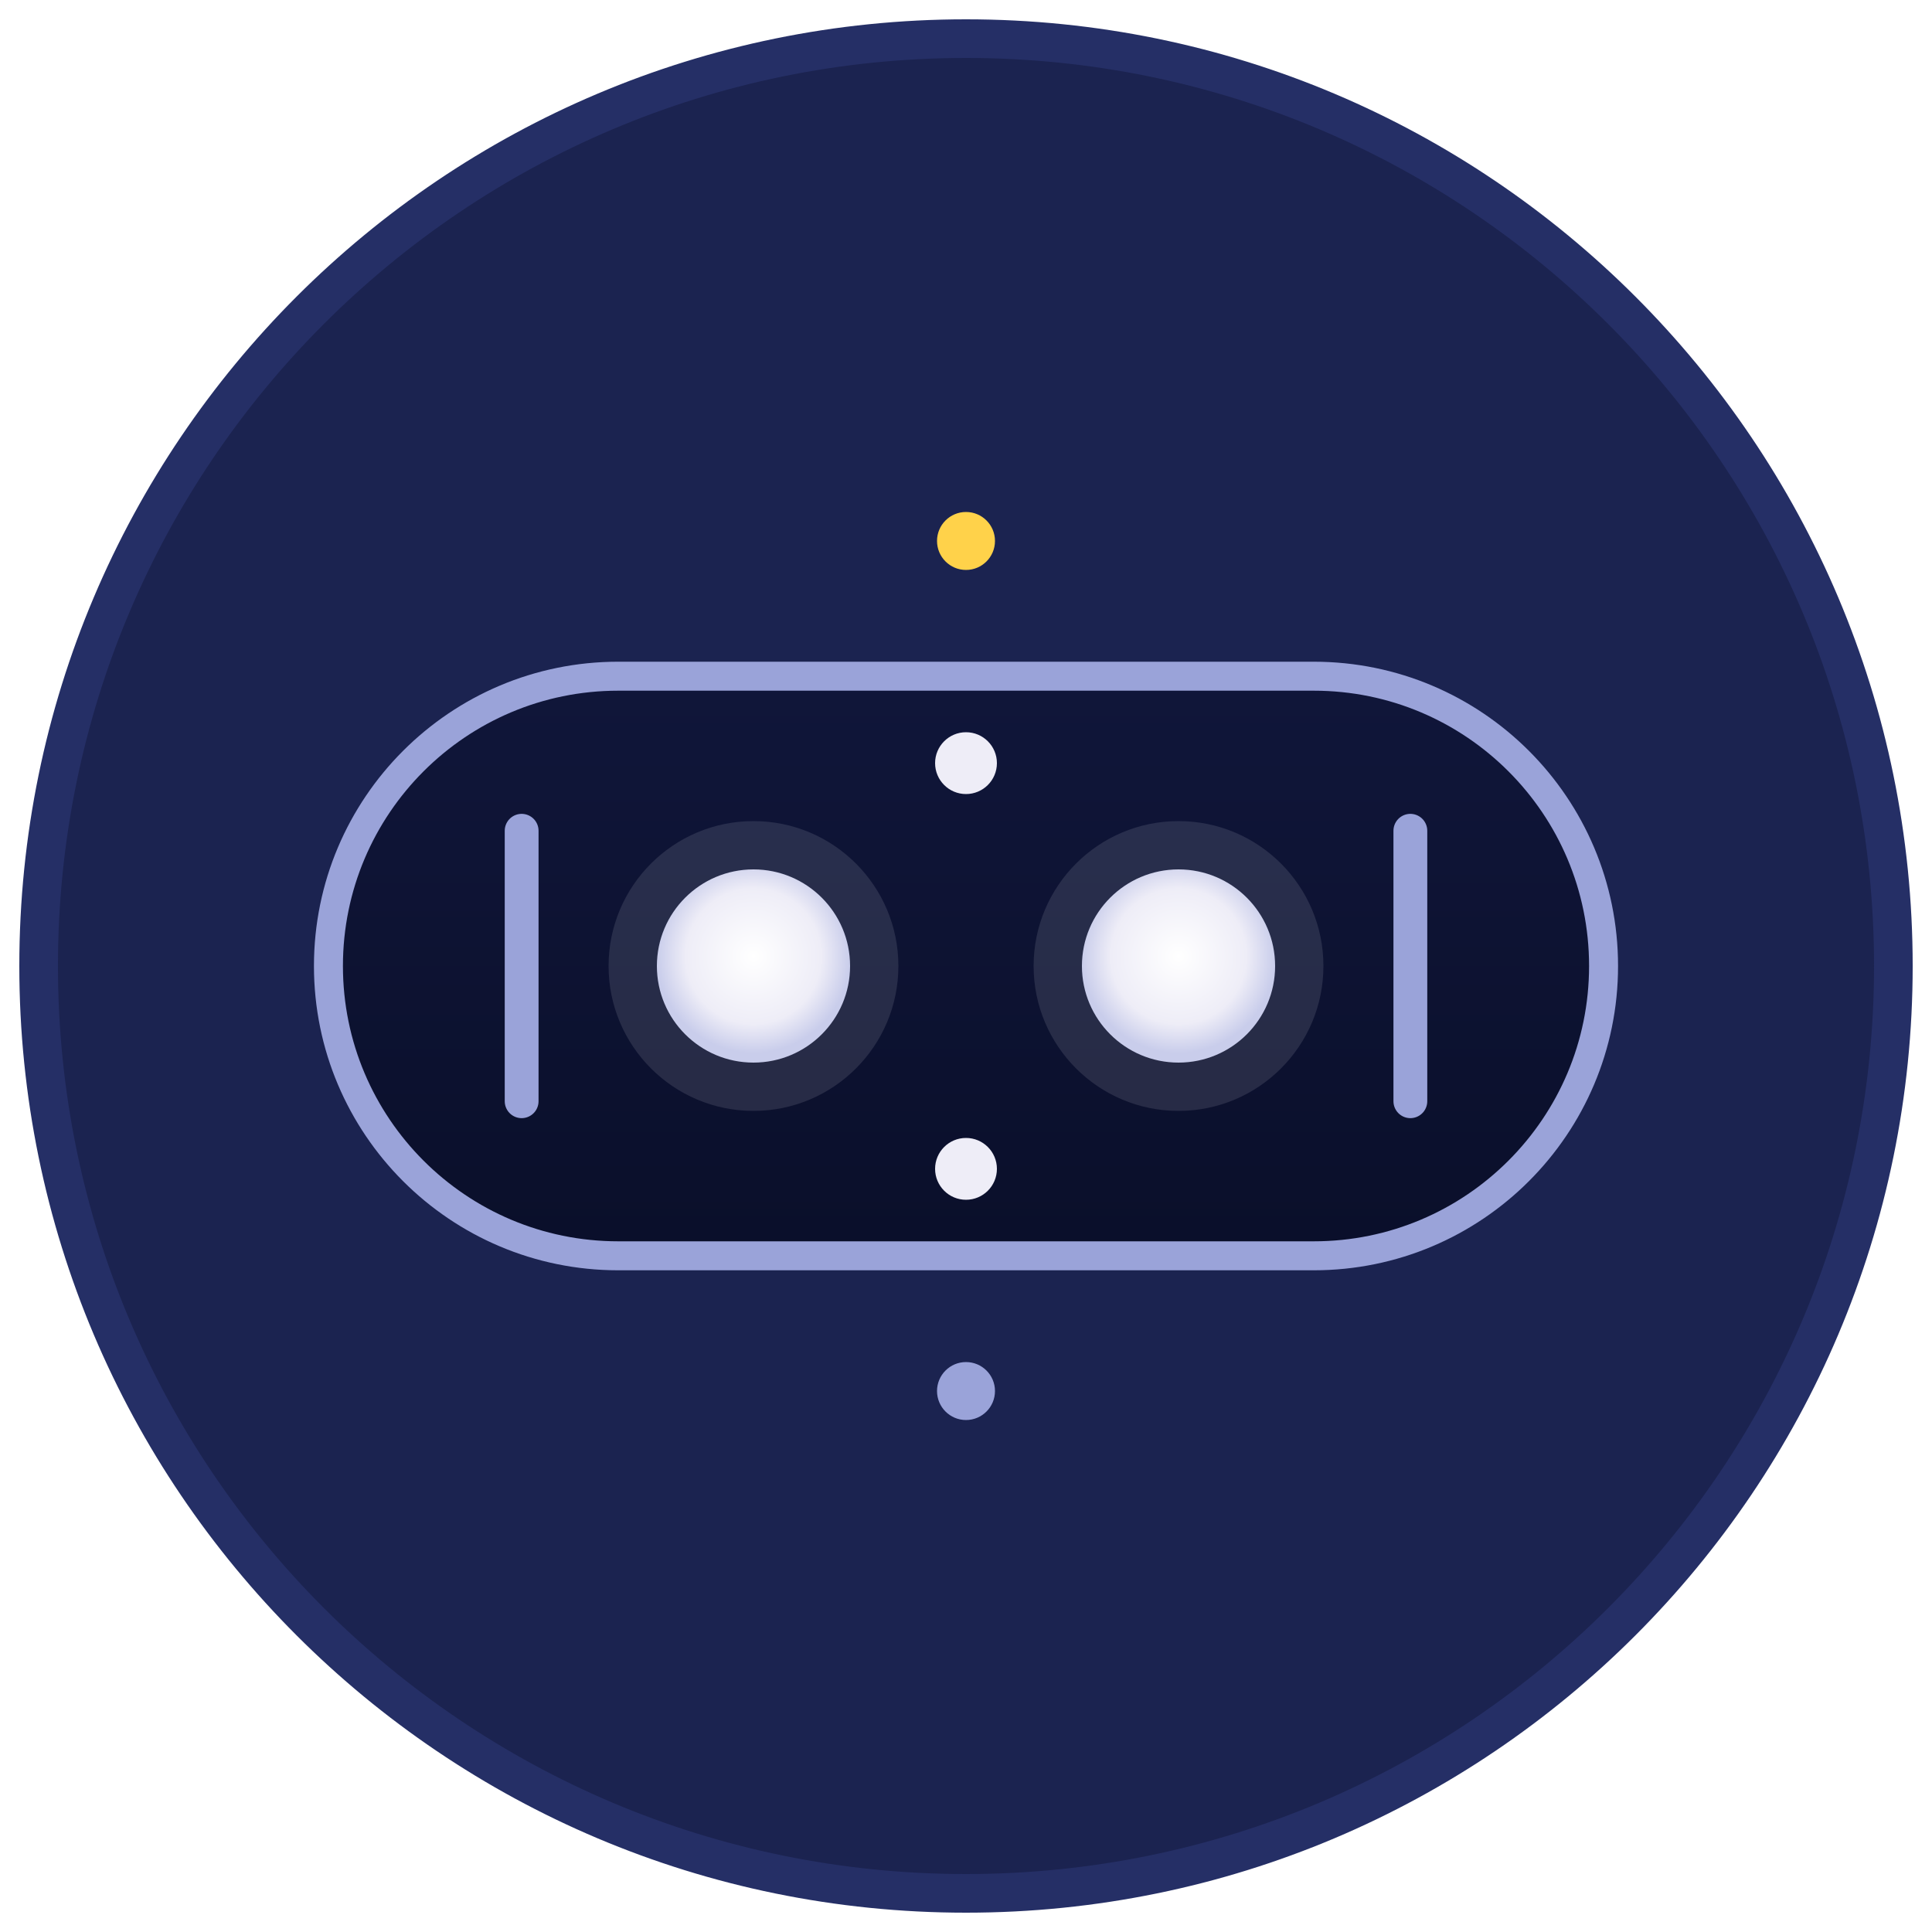
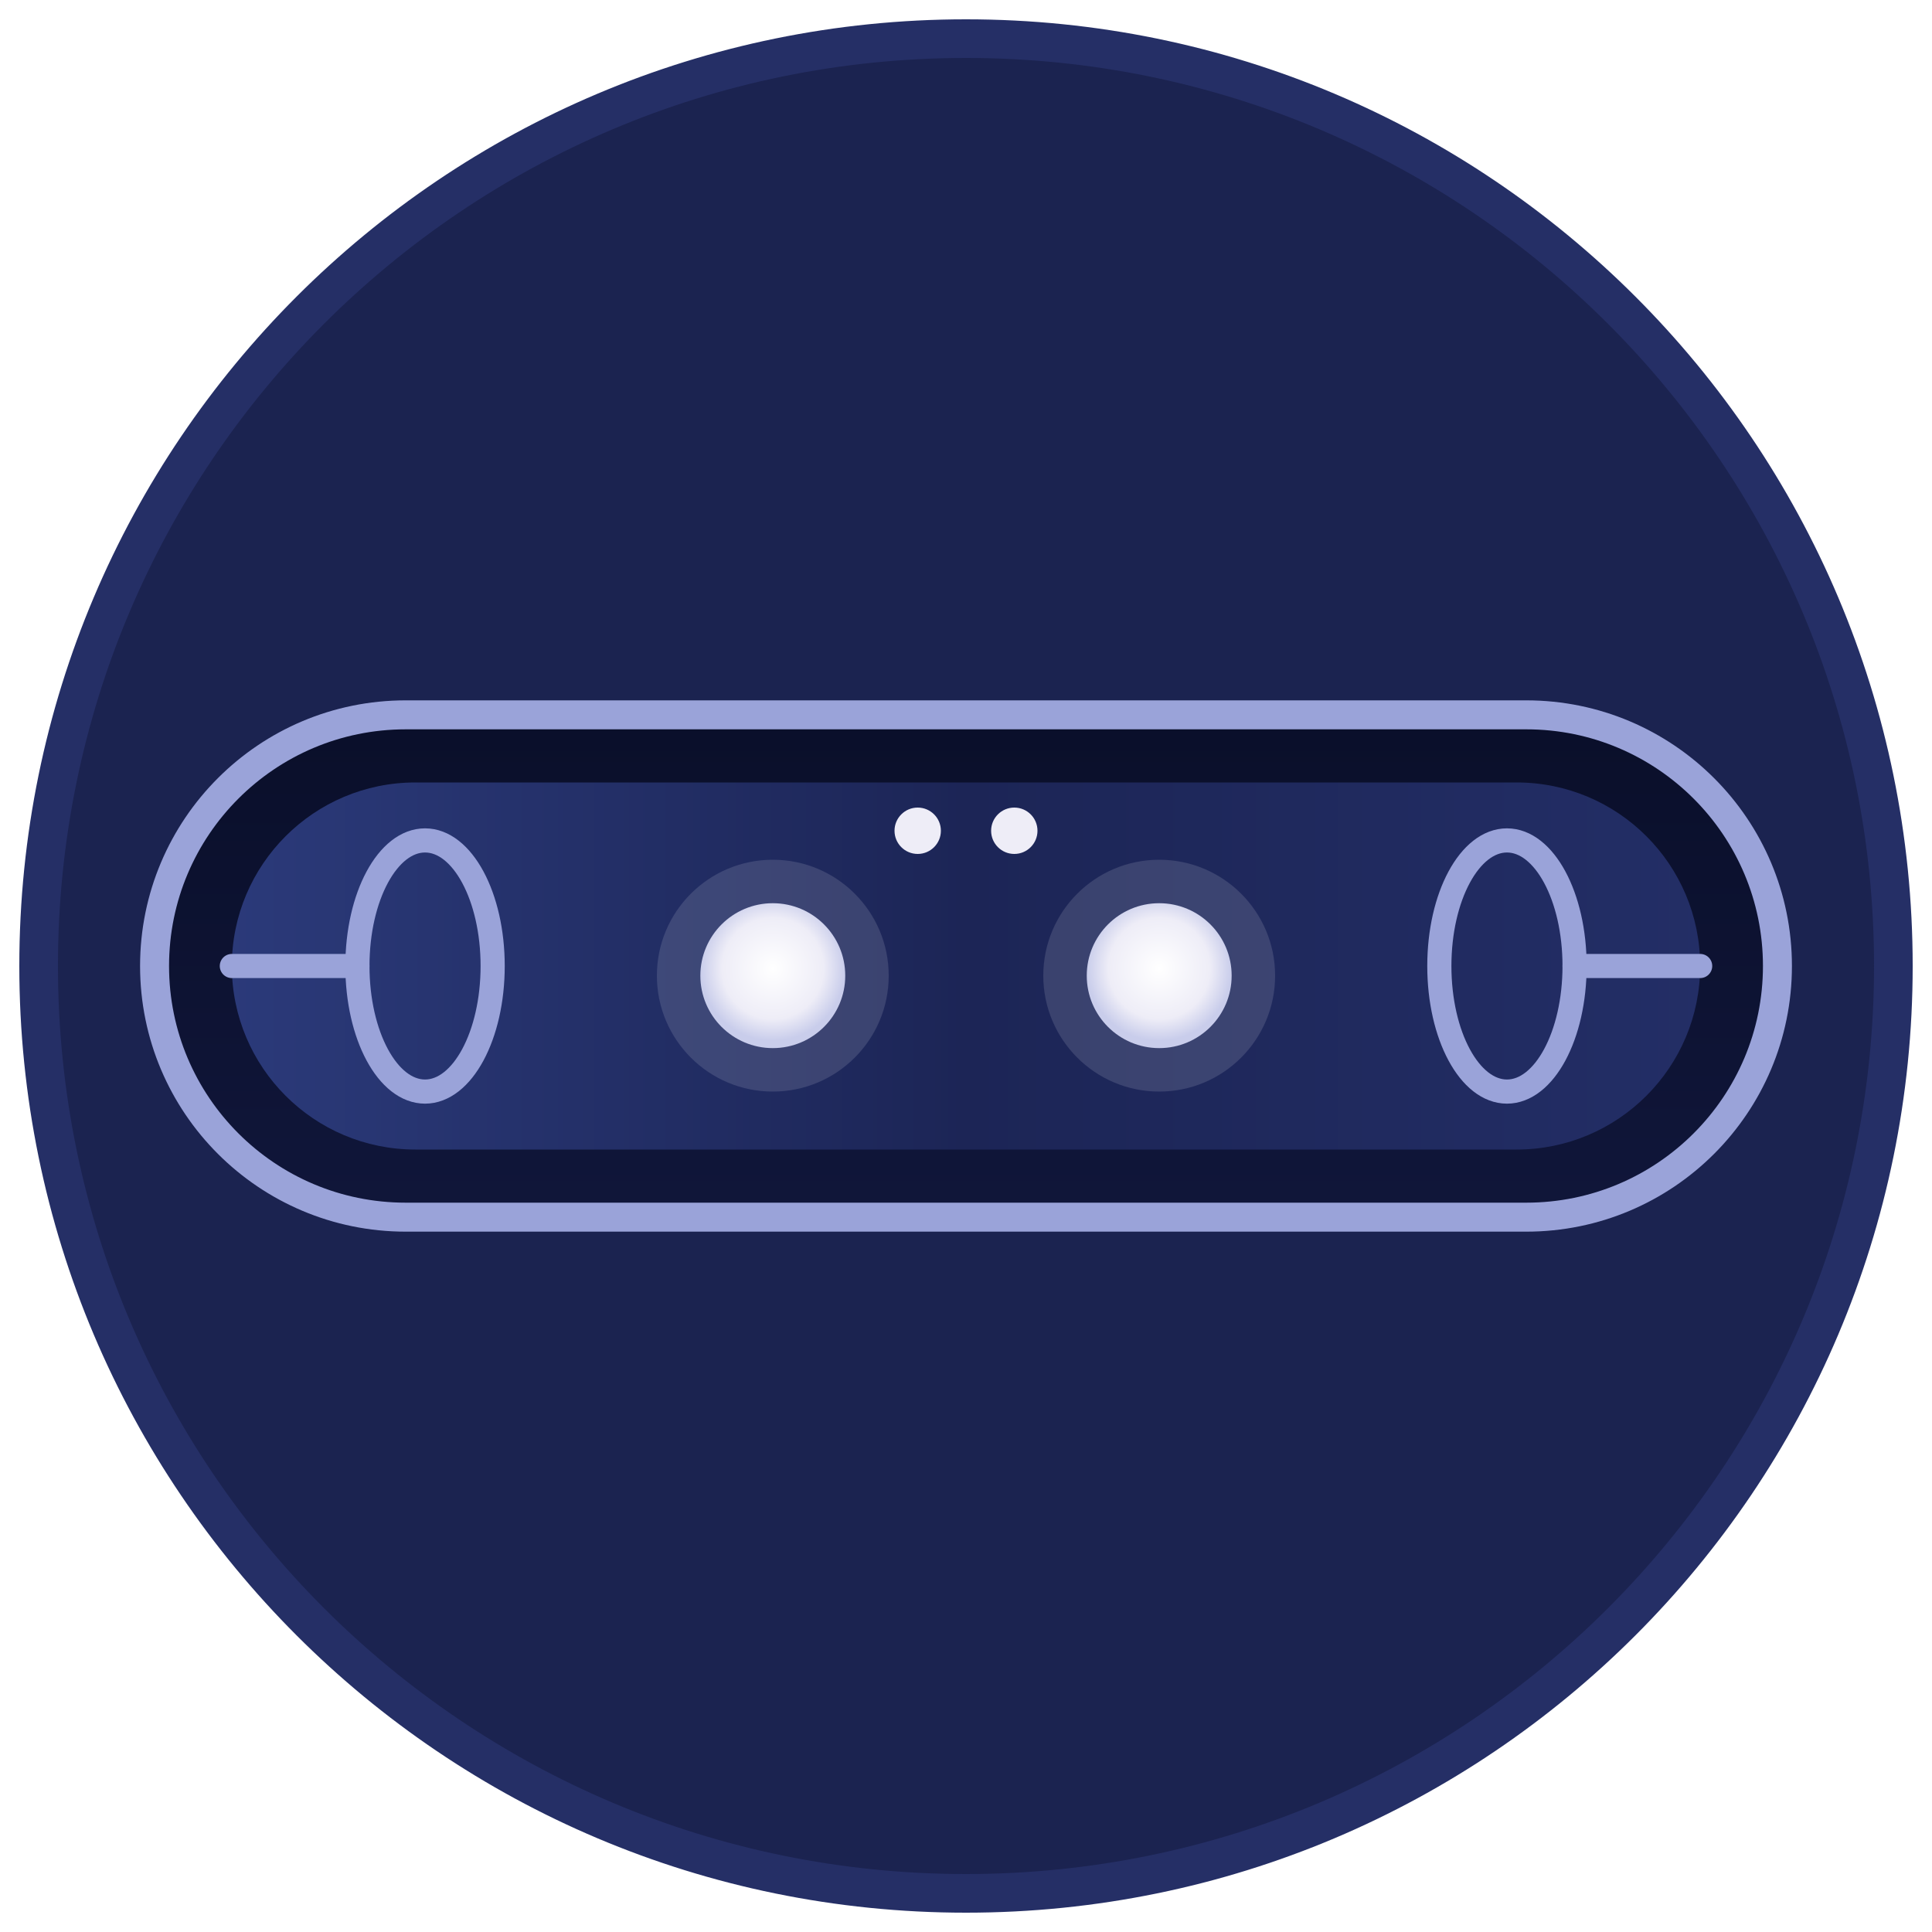
<svg xmlns="http://www.w3.org/2000/svg" viewBox="0 0 200 200" role="img" aria-label="FCP logo">
  <defs>
    <radialGradient id="eye" cx="50%" cy="45%" r="50%">
      <stop offset="0" stop-color="#FFFFFF" />
      <stop offset="0.7" stop-color="#EEEDF7" />
      <stop offset="1" stop-color="#C9CDEB" />
    </radialGradient>
    <linearGradient id="visor" x1="0" y1="0" x2="0" y2="1">
-       <stop offset="0" stop-color="#10163A" />
-       <stop offset="1" stop-color="#0A0F2A" />
+       <stop offset="0" stop-color="#0A0F2A" />
+       <stop offset="1" stop-color="#10163A" />
+     </linearGradient>
+     <linearGradient id="glass" x1="0" y1="0" x2="1" y2="0">
+       <stop offset="0" stop-color="#2B3A7A" />
+       <stop offset="0.5" stop-color="#1C2556" />
+       <stop offset="1" stop-color="#232E66" />
    </linearGradient>
  </defs>
  <circle cx="100" cy="100" r="96" fill="#1B2350" />
  <circle cx="100" cy="100" r="96" fill="none" stroke="#252F66" stroke-width="4" />
-   <rect x="34" y="70" width="132" height="60" rx="30" fill="url(#visor)" stroke="#9AA3D9" stroke-width="3" />
-   <line x1="54" y1="86" x2="54" y2="114" stroke="#9AA3D9" stroke-width="3.5" stroke-linecap="round" />
-   <line x1="146" y1="86" x2="146" y2="114" stroke="#9AA3D9" stroke-width="3.5" stroke-linecap="round" />
-   <circle cx="78" cy="100" r="15" fill="#EEEDF7" opacity="0.12" />
-   <circle cx="122" cy="100" r="15" fill="#EEEDF7" opacity="0.12" />
-   <circle cx="78" cy="100" r="10" fill="url(#eye)" />
-   <circle cx="122" cy="100" r="10" fill="url(#eye)" />
-   <circle cx="100" cy="79" r="3.2" fill="#EEEDF7" />
-   <circle cx="100" cy="121" r="3.2" fill="#EEEDF7" />
-   <circle cx="100" cy="56" r="3" fill="#FFD24A" />
-   <circle cx="100" cy="144" r="3" fill="#9AA3D9" />
+   <rect x="16" y="74" width="168" height="52" rx="26" fill="url(#visor)" stroke="#9AA3D9" stroke-width="3" />
+   <rect x="24" y="81" width="152" height="38" rx="19" fill="url(#glass)" />
+   <ellipse cx="44" cy="100" rx="7" ry="13" fill="none" stroke="#9AA3D9" stroke-width="2.5" />
+   <line x1="37" y1="100" x2="24" y2="100" stroke="#9AA3D9" stroke-width="2.5" stroke-linecap="round" />
+   <ellipse cx="156" cy="100" rx="7" ry="13" fill="none" stroke="#9AA3D9" stroke-width="2.5" />
+   <line x1="163" y1="100" x2="176" y2="100" stroke="#9AA3D9" stroke-width="2.5" stroke-linecap="round" />
+   <circle cx="80" cy="101" r="12" fill="#EEEDF7" opacity="0.14" />
+   <circle cx="120" cy="101" r="12" fill="#EEEDF7" opacity="0.14" />
+   <circle cx="80" cy="101" r="7.5" fill="url(#eye)" />
+   <circle cx="120" cy="101" r="7.5" fill="url(#eye)" />
+   <circle cx="95" cy="86" r="2.4" fill="#EEEDF7" />
+   <circle cx="105" cy="86" r="2.4" fill="#EEEDF7" />
</svg>
